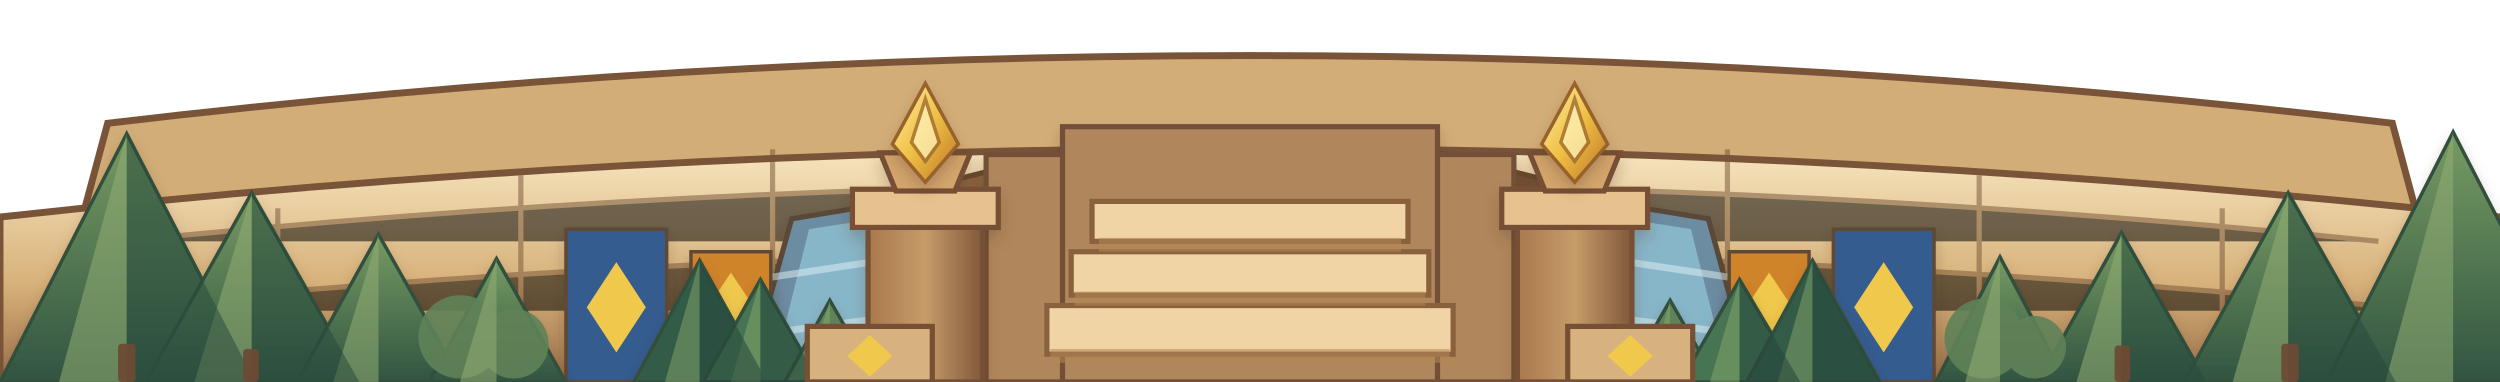
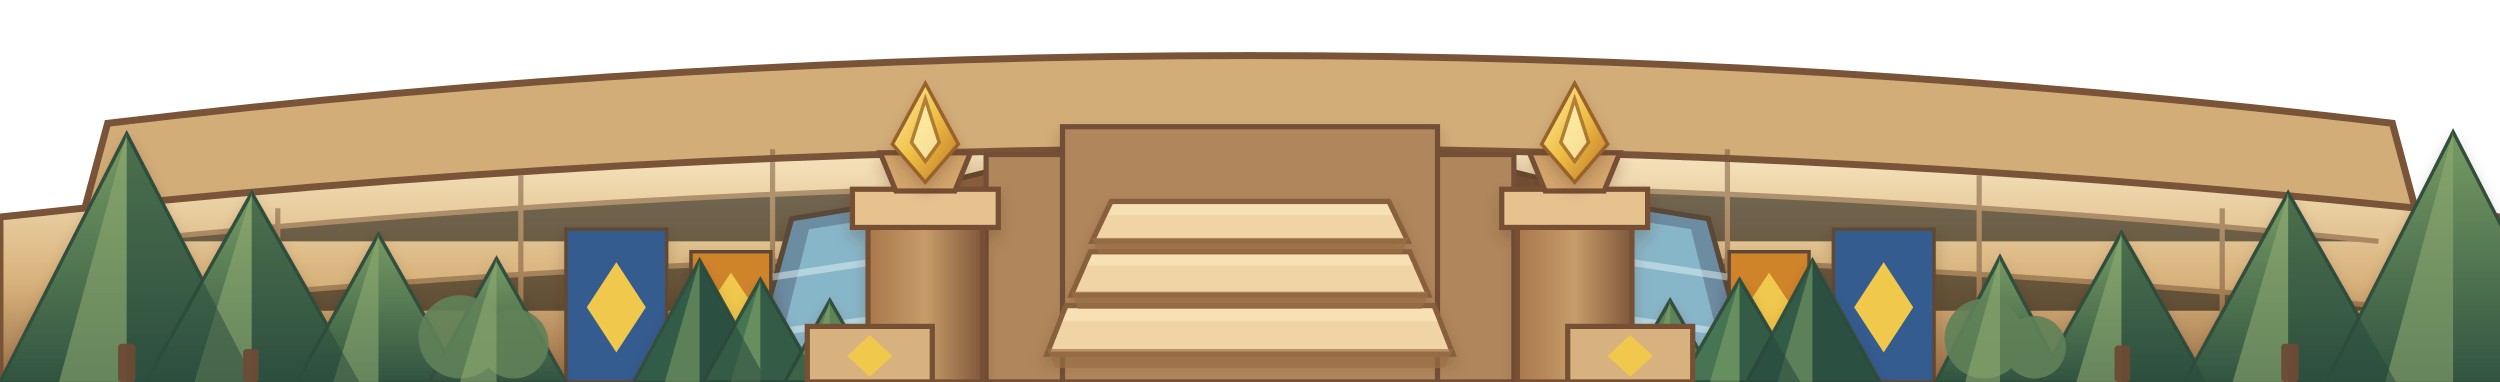
<svg xmlns="http://www.w3.org/2000/svg" viewBox="0 0 1440 220">
  <defs>
    <linearGradient id="stone" x1="0" y1="0" x2="0" y2="1">
      <stop stop-color="#f7e5bf" />
      <stop offset=".58" stop-color="#d7b17a" />
      <stop offset="1" stop-color="#9a7048" />
    </linearGradient>
    <linearGradient id="stoneSide" x1="0" y1="0" x2="1" y2="0">
      <stop stop-color="#a9784c" />
      <stop offset=".5" stop-color="#c69c69" />
      <stop offset="1" stop-color="#80583a" />
    </linearGradient>
    <linearGradient id="grass" x1="0" y1="0" x2="0" y2="1">
      <stop stop-color="#779b63" />
      <stop offset="1" stop-color="#315441" />
    </linearGradient>
    <linearGradient id="gold" x1="0" y1="0" x2="1" y2="1">
      <stop stop-color="#fff1a5" />
      <stop offset=".5" stop-color="#efbf45" />
      <stop offset="1" stop-color="#bc7426" />
    </linearGradient>
    <filter id="shadow" x="-20%" y="-20%" width="140%" height="160%">
      <feDropShadow dx="0" dy="5" stdDeviation="4" flood-color="#4f3522" flood-opacity=".25" />
    </filter>
  </defs>
  <path d="M62 71 Q720 -7 1378 71 L1418 220H22Z" fill="#d2ad78" stroke="#795438" stroke-width="4" />
  <path d="M0 125 Q720 46 1440 125V220H0Z" fill="url(#stone)" stroke="#795438" stroke-width="4" />
  <g opacity=".52" stroke="#765438" stroke-width="3">
    <path d="M70 139Q720 73 1370 139" />
    <path d="M42 179Q720 111 1398 179" />
    <path d="M160 120v100M300 101v119M445 86v134M995 86v134M1140 101v119M1280 120v100" />
  </g>
  <g filter="url(#shadow)">
    <path d="M456 126 548 111 548 220H430Z" fill="#6c8ca2" stroke="#5a4937" stroke-width="3" />
    <path d="M984 126 892 111 892 220h118Z" fill="#6c8ca2" stroke="#5a4937" stroke-width="3" />
    <path d="M466 132 536 121 536 220h-92Z" fill="#8fc2d4" opacity=".78" />
    <path d="M974 132 904 121 904 220h92Z" fill="#8fc2d4" opacity=".78" />
    <path d="M442 160 548 144M434 193 548 178M998 160 892 144M1006 193 892 178" fill="none" stroke="#d8edf0" stroke-width="4" opacity=".55" />
  </g>
  <g filter="url(#shadow)" stroke="#68492f" stroke-width="3">
    <path d="M548 104 612 88v132h-64Z" fill="#8b623f" />
    <path d="M892 104 828 88v132h64Z" fill="#745036" />
    <path d="M635 88h170l-12 27H647Z" fill="#6f4c34" />
  </g>
  <g fill="#b0875b" stroke="#735039" stroke-width="3" filter="url(#shadow)">
    <path d="M568 89h304v131H568Z" />
    <path d="M612 73h216v147H612Z" />
  </g>
-   <g fill="#f0d4a5" stroke="#89613d" stroke-width="3">
-     <path d="M629 116h182v23H629Z" />
-     <path d="M617 145h206v25H617Z" />
-     <path d="M603 176h234v28H603Z" />
+   <g fill="#f0d4a5" stroke="#89613d" stroke-width="3" filter="url(#shadow)">
+     <path d="M640 116h160l11 23H629Z" />
+     <path d="M628 145h184l11 25H617Z" />
+     <path d="M614 176h212l11 28H603Z" />
  </g>
-   <g fill="#b58653" opacity=".55">
-     <path d="M633 137h174v8H633zM619 168h202v8H619zM605 201h230v8H605z" />
+   <g fill="#9d7048" opacity=".66">
+     <path d="M629 137h182l-4 9H633Z" />
+     <path d="M617 168h206l-4 10H621Z" />
+     <path d="M603 201h234l-5 11H608Z" />
+   </g>
+   <g fill="#fff0c8" opacity=".42">
+     <path d="M641 118h158l3 6H638Z" />
+     <path d="M629 147h182l3 6H626Z" />
+     <path d="M615 178h210l3 7H612Z" />
  </g>
  <g filter="url(#shadow)" stroke="#765035" stroke-width="3">
    <path d="M500 119h66v101h-66Z" fill="url(#stoneSide)" />
    <path d="M874 119h66v101h-66Z" fill="url(#stoneSide)" />
    <path d="M491 109h84v22h-84Z" fill="#e6c28f" />
    <path d="M865 109h84v22h-84Z" fill="#e6c28f" />
    <path d="M507 88h52l-9 22h-34Z" fill="#d4a66d" />
    <path d="M881 88h52l-9 22h-34Z" fill="#d4a66d" />
  </g>
  <g fill="url(#gold)" stroke="#986329" stroke-width="2" filter="url(#shadow)">
    <path d="M533 48 552 83 533 105 514 83Z" />
    <path d="M907 48 926 83 907 105 888 83Z" />
    <path d="M533 57 541 82 533 93 525 82Z" fill="#fff4bd" opacity=".72" />
    <path d="M907 57 915 82 907 93 899 82Z" fill="#fff4bd" opacity=".72" />
  </g>
  <g stroke="#5e4936" stroke-width="2" filter="url(#shadow)">
    <path d="M326 132h58v88h-58Z" fill="#345b8f" />
    <path d="M398 145h46v75h-46Z" fill="#d0842c" />
    <path d="M996 145h46v75h-46Z" fill="#d0842c" />
    <path d="M1056 132h58v88h-58Z" fill="#345b8f" />
  </g>
  <g fill="#f0c84c">
    <path d="M355 151 372 177 355 203 338 177Z" />
    <path d="M1085 151 1102 177 1085 203 1068 177Z" />
    <path d="M421 157 435 178 421 199 407 178Z" />
    <path d="M1019 157 1033 178 1019 199 1005 178Z" />
  </g>
  <g fill="url(#grass)" stroke="#31503d" stroke-width="2" filter="url(#shadow)">
    <path d="M0 220 73 77l74 143Z" />
    <path d="M84 220 145 111l62 109Z" />
    <path d="M171 220 218 135l48 85Z" />
    <path d="M247 220 286 149l40 71Z" />
    <path d="M1115 220 1152 148l38 72Z" />
    <path d="M1174 220 1222 134l49 86Z" />
    <path d="M1258 220 1318 111l62 109Z" />
    <path d="M1340 220 1413 76l74 144Z" />
  </g>
  <g fill="#5f8258" opacity=".9">
    <circle cx="265" cy="194" r="24" />
    <circle cx="296" cy="198" r="20" />
    <circle cx="1143" cy="195" r="23" />
    <circle cx="1172" cy="200" r="18" />
  </g>
  <g fill="#91ad72" opacity=".55">
    <path d="M73 77 73 220 34 220Z" />
    <path d="M145 111 145 220 112 220Z" />
    <path d="M218 135 218 220 192 220Z" />
    <path d="M286 149 286 220 265 220Z" />
    <path d="M1152 148 1152 220 1132 220Z" />
    <path d="M1222 134 1222 220 1196 220Z" />
    <path d="M1318 111 1318 220 1286 220Z" />
    <path d="M1413 76 1413 220 1374 220Z" />
  </g>
  <g fill="#26483b" opacity=".52">
    <path d="M73 77 147 220 73 220Z" />
    <path d="M145 111 207 220 145 220Z" />
    <path d="M1222 134 1271 220 1222 220Z" />
    <path d="M1318 111 1380 220 1318 220Z" />
  </g>
  <g fill="#6c4b34" opacity=".95">
    <rect x="68" y="198" width="10" height="22" rx="2" />
    <rect x="140" y="201" width="9" height="19" rx="2" />
    <rect x="1218" y="199" width="9" height="21" rx="2" />
    <rect x="1314" y="198" width="10" height="22" rx="2" />
  </g>
  <g filter="url(#shadow)" stroke="#31503d" stroke-width="2">
    <path d="M365 220 403 150l39 70Z" fill="#315b46" />
    <path d="M405 220 438 161l34 59Z" fill="#477552" />
    <path d="M452 220 478 173l27 47Z" fill="#5d8459" />
    <path d="M935 220 962 173l27 47Z" fill="#5d8459" />
    <path d="M968 220 1002 161l35 59Z" fill="#477552" />
    <path d="M1006 220 1044 150l39 70Z" fill="#315b46" />
  </g>
  <g fill="#8aaa6c" opacity=".48">
    <path d="M403 150 403 220 383 220Z" />
    <path d="M438 161 438 220 421 220Z" />
    <path d="M478 173 478 220 464 220Z" />
    <path d="M962 173 962 220 949 220Z" />
    <path d="M1002 161 1002 220 985 220Z" />
    <path d="M1044 150 1044 220 1024 220Z" />
  </g>
  <g fill="#24453a" opacity=".55">
    <path d="M403 150 442 220 403 220Z" />
    <path d="M438 161 472 220 438 220Z" />
    <path d="M1002 161 1037 220 1002 220Z" />
    <path d="M1044 150 1083 220 1044 220Z" />
  </g>
  <g fill="#d7b27e" stroke="#765035" stroke-width="3">
    <path d="M465 188h72v32h-72Z" />
    <path d="M903 188h72v32h-72Z" />
  </g>
  <g fill="#f0c84c">
    <path d="M501 193 514 205 501 217 488 205Z" />
    <path d="M939 193 952 205 939 217 926 205Z" />
  </g>
</svg>
